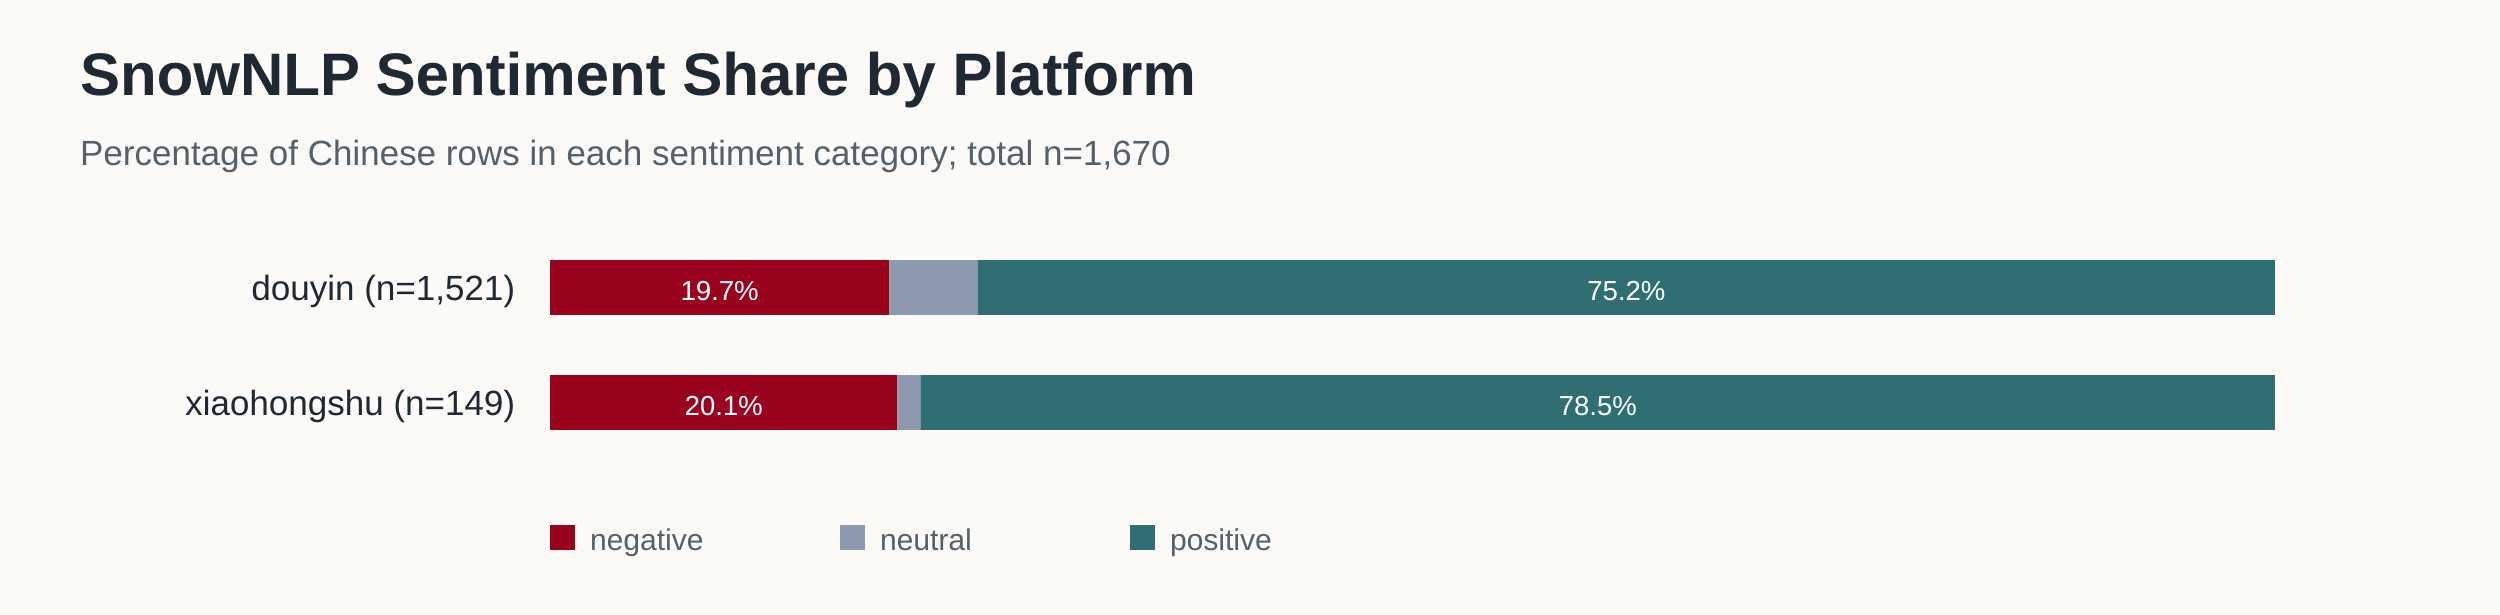
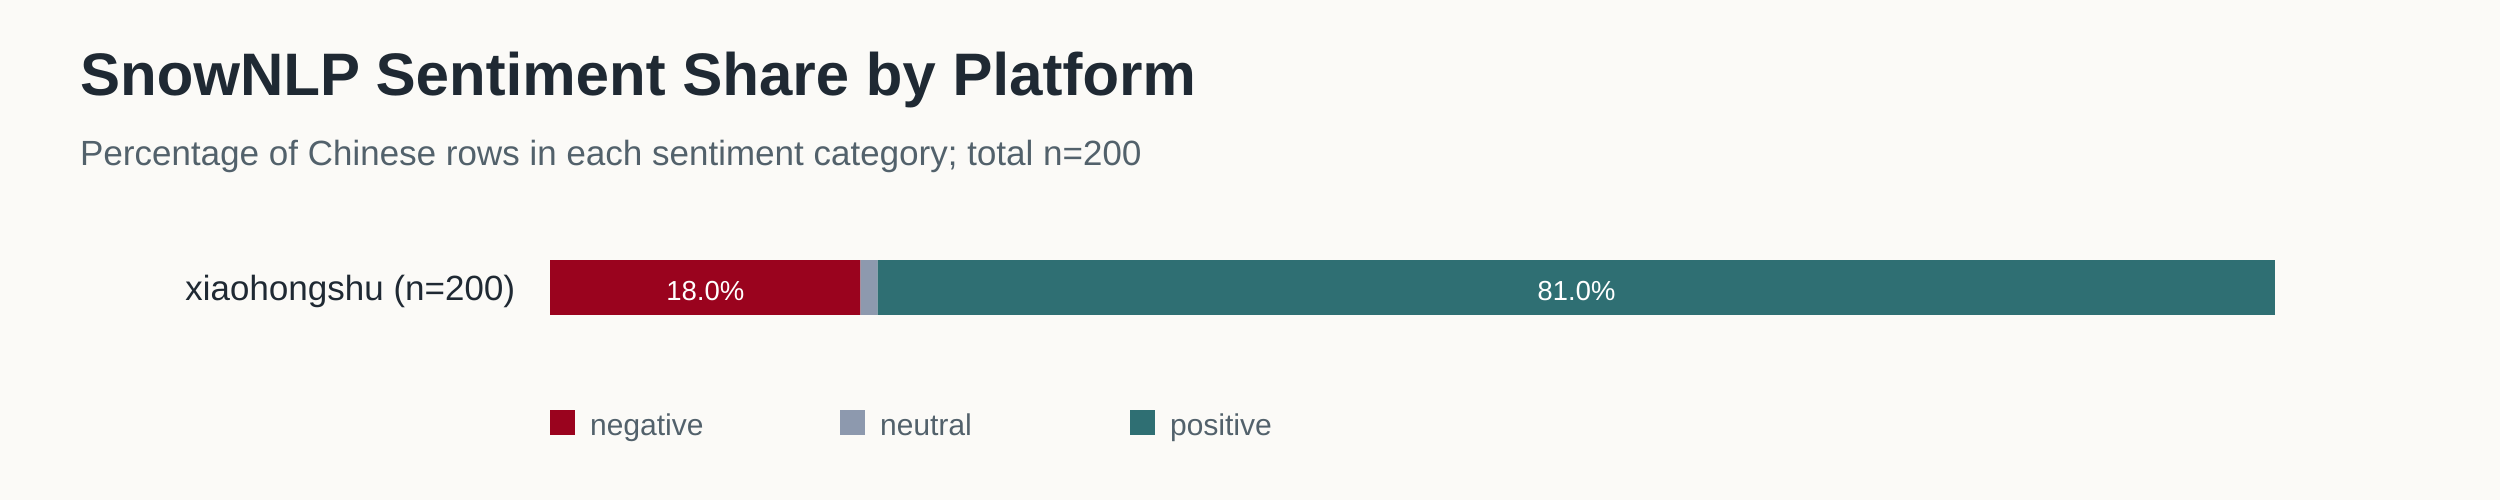
- <svg xmlns="http://www.w3.org/2000/svg" width="1000" height="246" viewBox="0 0 1000 246">
+ <svg xmlns="http://www.w3.org/2000/svg" width="1000" height="200" viewBox="0 0 1000 200">
  <rect width="100%" height="100%" fill="#fbfaf7" />
  <text x="32" y="38" font-family="Arial, sans-serif" font-size="24" font-weight="700" fill="#1f2933">SnowNLP Sentiment Share by Platform</text>
-   <text x="32" y="66" font-family="Arial, sans-serif" font-size="14" fill="#52616b">Percentage of Chinese rows in each sentiment category; total n=1,670</text>
-   <text x="206" y="120" text-anchor="end" font-family="Arial, sans-serif" font-size="14" fill="#1f2933">douyin (n=1,521)</text>
-   <rect x="220.00" y="104" width="135.64" height="22" fill="#9a031e" />
-   <text x="287.82" y="120" text-anchor="middle" font-family="Arial, sans-serif" font-size="11" fill="#ffffff">19.7%</text>
-   <rect x="355.64" y="104" width="35.38" height="22" fill="#8d99ae" />
-   <rect x="391.02" y="104" width="518.98" height="22" fill="#2f6f73" />
-   <text x="650.51" y="120" text-anchor="middle" font-family="Arial, sans-serif" font-size="11" fill="#ffffff">75.2%</text>
-   <text x="206" y="166" text-anchor="end" font-family="Arial, sans-serif" font-size="14" fill="#1f2933">xiaohongshu (n=149)</text>
-   <rect x="220.00" y="150" width="138.92" height="22" fill="#9a031e" />
-   <text x="289.46" y="166" text-anchor="middle" font-family="Arial, sans-serif" font-size="11" fill="#ffffff">20.1%</text>
-   <rect x="358.92" y="150" width="9.26" height="22" fill="#8d99ae" />
-   <rect x="368.18" y="150" width="541.81" height="22" fill="#2f6f73" />
-   <text x="639.09" y="166" text-anchor="middle" font-family="Arial, sans-serif" font-size="11" fill="#ffffff">78.5%</text>
-   <rect x="220" y="210" width="10" height="10" fill="#9a031e" />
-   <text x="236" y="220" font-family="Arial, sans-serif" font-size="12" fill="#52616b">negative</text>
-   <rect x="336" y="210" width="10" height="10" fill="#8d99ae" />
-   <text x="352" y="220" font-family="Arial, sans-serif" font-size="12" fill="#52616b">neutral</text>
-   <rect x="452" y="210" width="10" height="10" fill="#2f6f73" />
-   <text x="468" y="220" font-family="Arial, sans-serif" font-size="12" fill="#52616b">positive</text>
+   <text x="32" y="66" font-family="Arial, sans-serif" font-size="14" fill="#52616b">Percentage of Chinese rows in each sentiment category; total n=200</text>
+   <text x="206" y="120" text-anchor="end" font-family="Arial, sans-serif" font-size="14" fill="#1f2933">xiaohongshu (n=200)</text>
+   <rect x="220.00" y="104" width="124.20" height="22" fill="#9a031e" />
+   <text x="282.10" y="120" text-anchor="middle" font-family="Arial, sans-serif" font-size="11" fill="#ffffff">18.0%</text>
+   <rect x="344.20" y="104" width="6.90" height="22" fill="#8d99ae" />
+   <rect x="351.10" y="104" width="558.90" height="22" fill="#2f6f73" />
+   <text x="630.55" y="120" text-anchor="middle" font-family="Arial, sans-serif" font-size="11" fill="#ffffff">81.0%</text>
+   <rect x="220" y="164" width="10" height="10" fill="#9a031e" />
+   <text x="236" y="174" font-family="Arial, sans-serif" font-size="12" fill="#52616b">negative</text>
+   <rect x="336" y="164" width="10" height="10" fill="#8d99ae" />
+   <text x="352" y="174" font-family="Arial, sans-serif" font-size="12" fill="#52616b">neutral</text>
+   <rect x="452" y="164" width="10" height="10" fill="#2f6f73" />
+   <text x="468" y="174" font-family="Arial, sans-serif" font-size="12" fill="#52616b">positive</text>
</svg>
